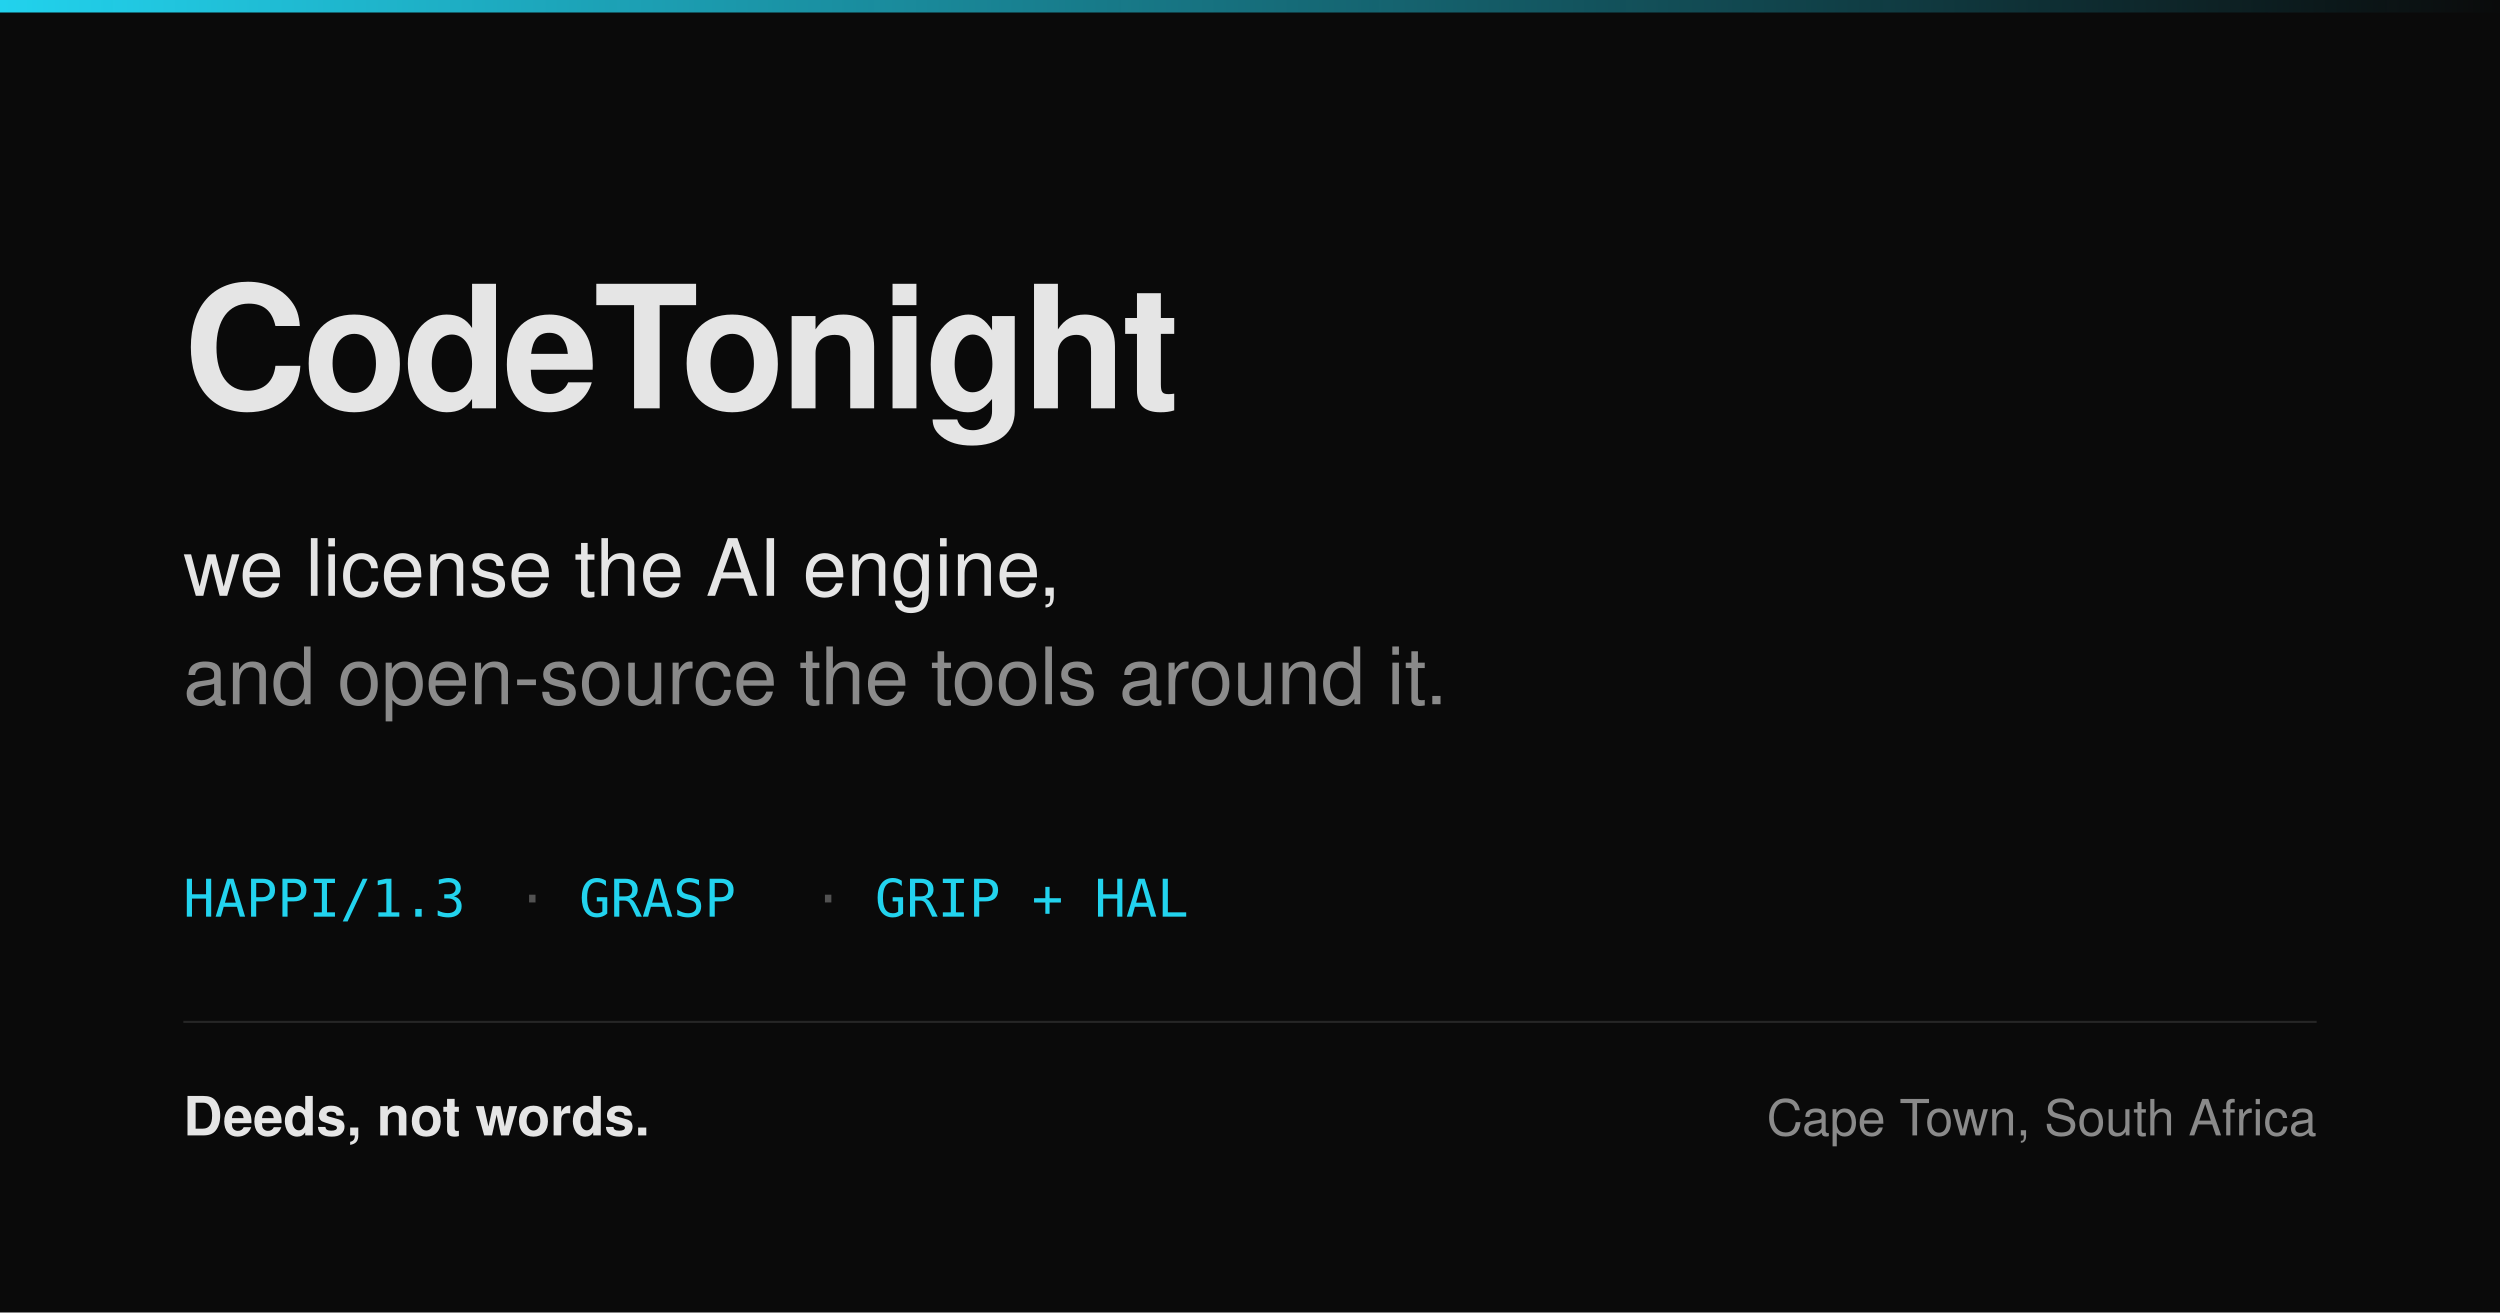
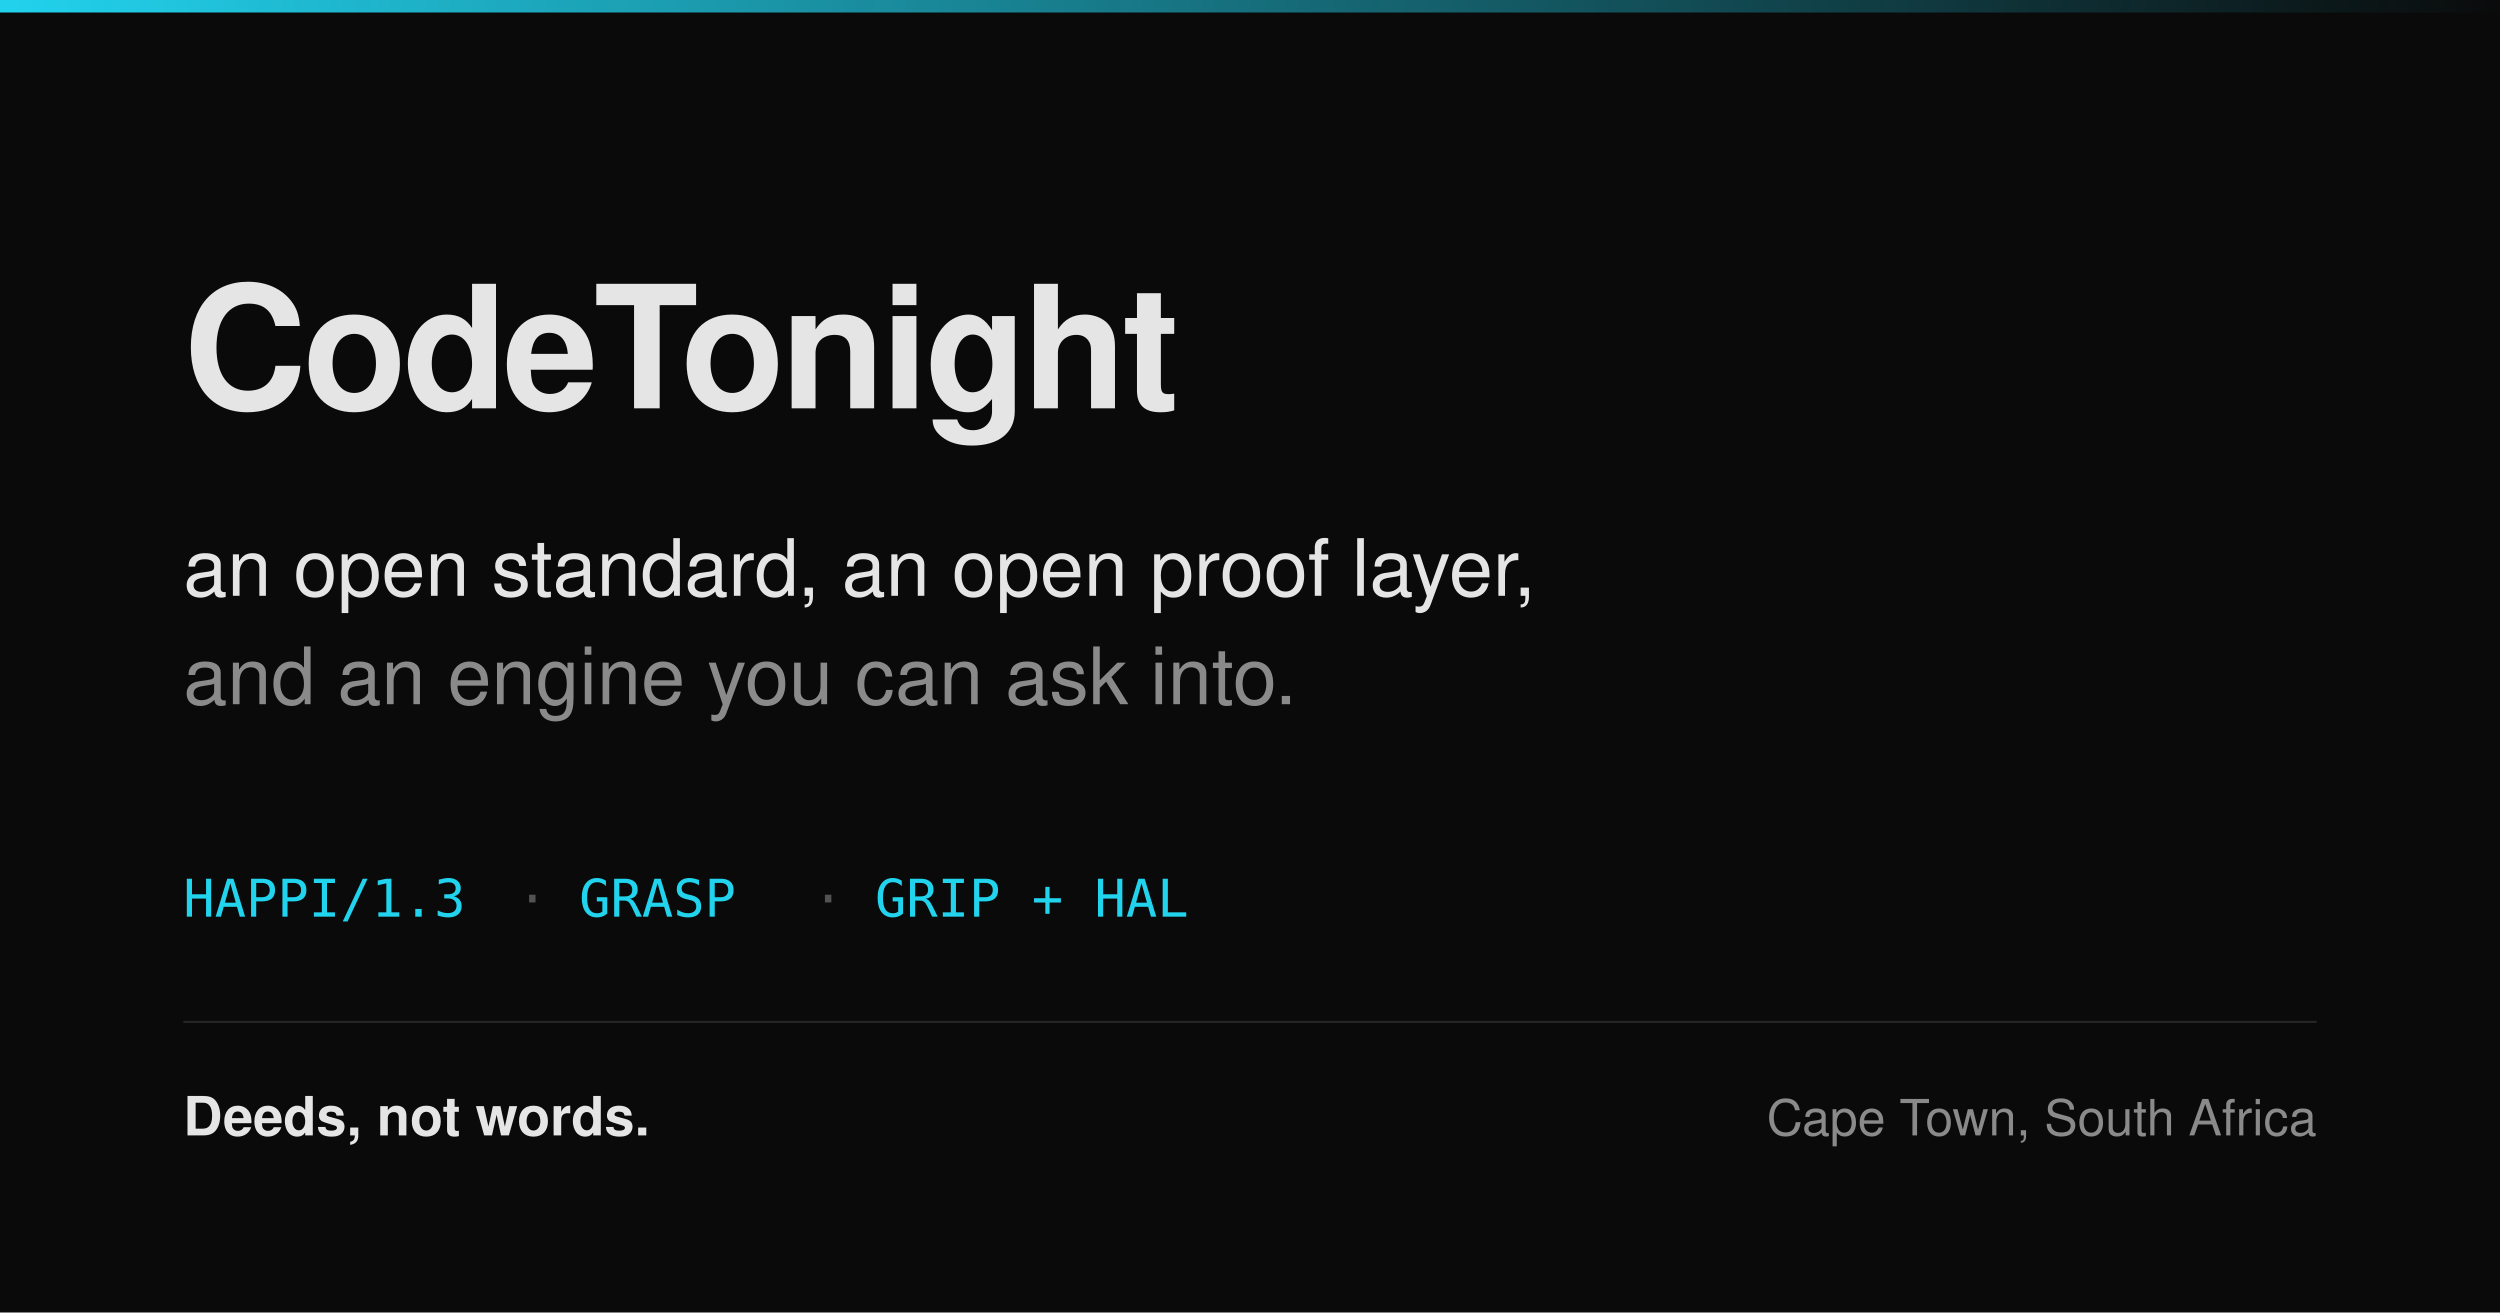
<svg xmlns="http://www.w3.org/2000/svg" width="1200" height="630" viewBox="0 0 1200 630" role="img" aria-label="CodeTonight — we license the AI engine, and open-source the tools around it. Deeds, not words.">
  <defs>
    <linearGradient id="seam" x1="0" y1="0" x2="1" y2="0">
      <stop offset="0%" stop-color="#22d3ee" stop-opacity="1" />
      <stop offset="100%" stop-color="#22d3ee" stop-opacity="0" />
    </linearGradient>
  </defs>
  <rect width="1200" height="630" fill="#0a0a0a" />
  <rect x="0" y="0" width="1200" height="6" fill="url(#seam)" />
  <text x="88" y="196" font-family="Helvetica Neue, Helvetica, Arial, sans-serif" font-size="82" font-weight="700" fill="#e5e5e5" letter-spacing="-2">CodeTonight</text>
-   <text x="88" y="286" font-family="Helvetica Neue, Helvetica, Arial, sans-serif" font-size="38" font-weight="400" fill="#e5e5e5">we license the AI engine,</text>
-   <text x="88" y="338" font-family="Helvetica Neue, Helvetica, Arial, sans-serif" font-size="38" font-weight="400" fill="#8a8a8a">and open-source the tools around it.</text>
+   <text x="88" y="286" font-family="Helvetica Neue, Helvetica, Arial, sans-serif" font-size="38" font-weight="400" fill="#e5e5e5">an open standard, an open proof layer,</text>
+   <text x="88" y="338" font-family="Helvetica Neue, Helvetica, Arial, sans-serif" font-size="38" font-weight="400" fill="#8a8a8a">and an engine you can ask into.</text>
  <text x="88" y="440" font-family="JetBrains Mono, SFMono-Regular, Menlo, monospace" font-size="25" fill="#22d3ee">HAPPI/1.3</text>
  <text x="248" y="440" font-family="JetBrains Mono, SFMono-Regular, Menlo, monospace" font-size="25" fill="#525252">·</text>
  <text x="278" y="440" font-family="JetBrains Mono, SFMono-Regular, Menlo, monospace" font-size="25" fill="#22d3ee">GRASP</text>
  <text x="390" y="440" font-family="JetBrains Mono, SFMono-Regular, Menlo, monospace" font-size="25" fill="#525252">·</text>
  <text x="420" y="440" font-family="JetBrains Mono, SFMono-Regular, Menlo, monospace" font-size="25" fill="#22d3ee">GRIP + HAL</text>
  <rect x="88" y="490" width="1024" height="1" fill="#262626" />
  <text x="88" y="545" font-family="Helvetica Neue, Helvetica, Arial, sans-serif" font-size="26" font-weight="700" fill="#e5e5e5">Deeds, not words.</text>
  <text x="1112" y="545" text-anchor="end" font-family="Helvetica Neue, Helvetica, Arial, sans-serif" font-size="24" fill="#8a8a8a">Cape Town, South Africa</text>
</svg>
